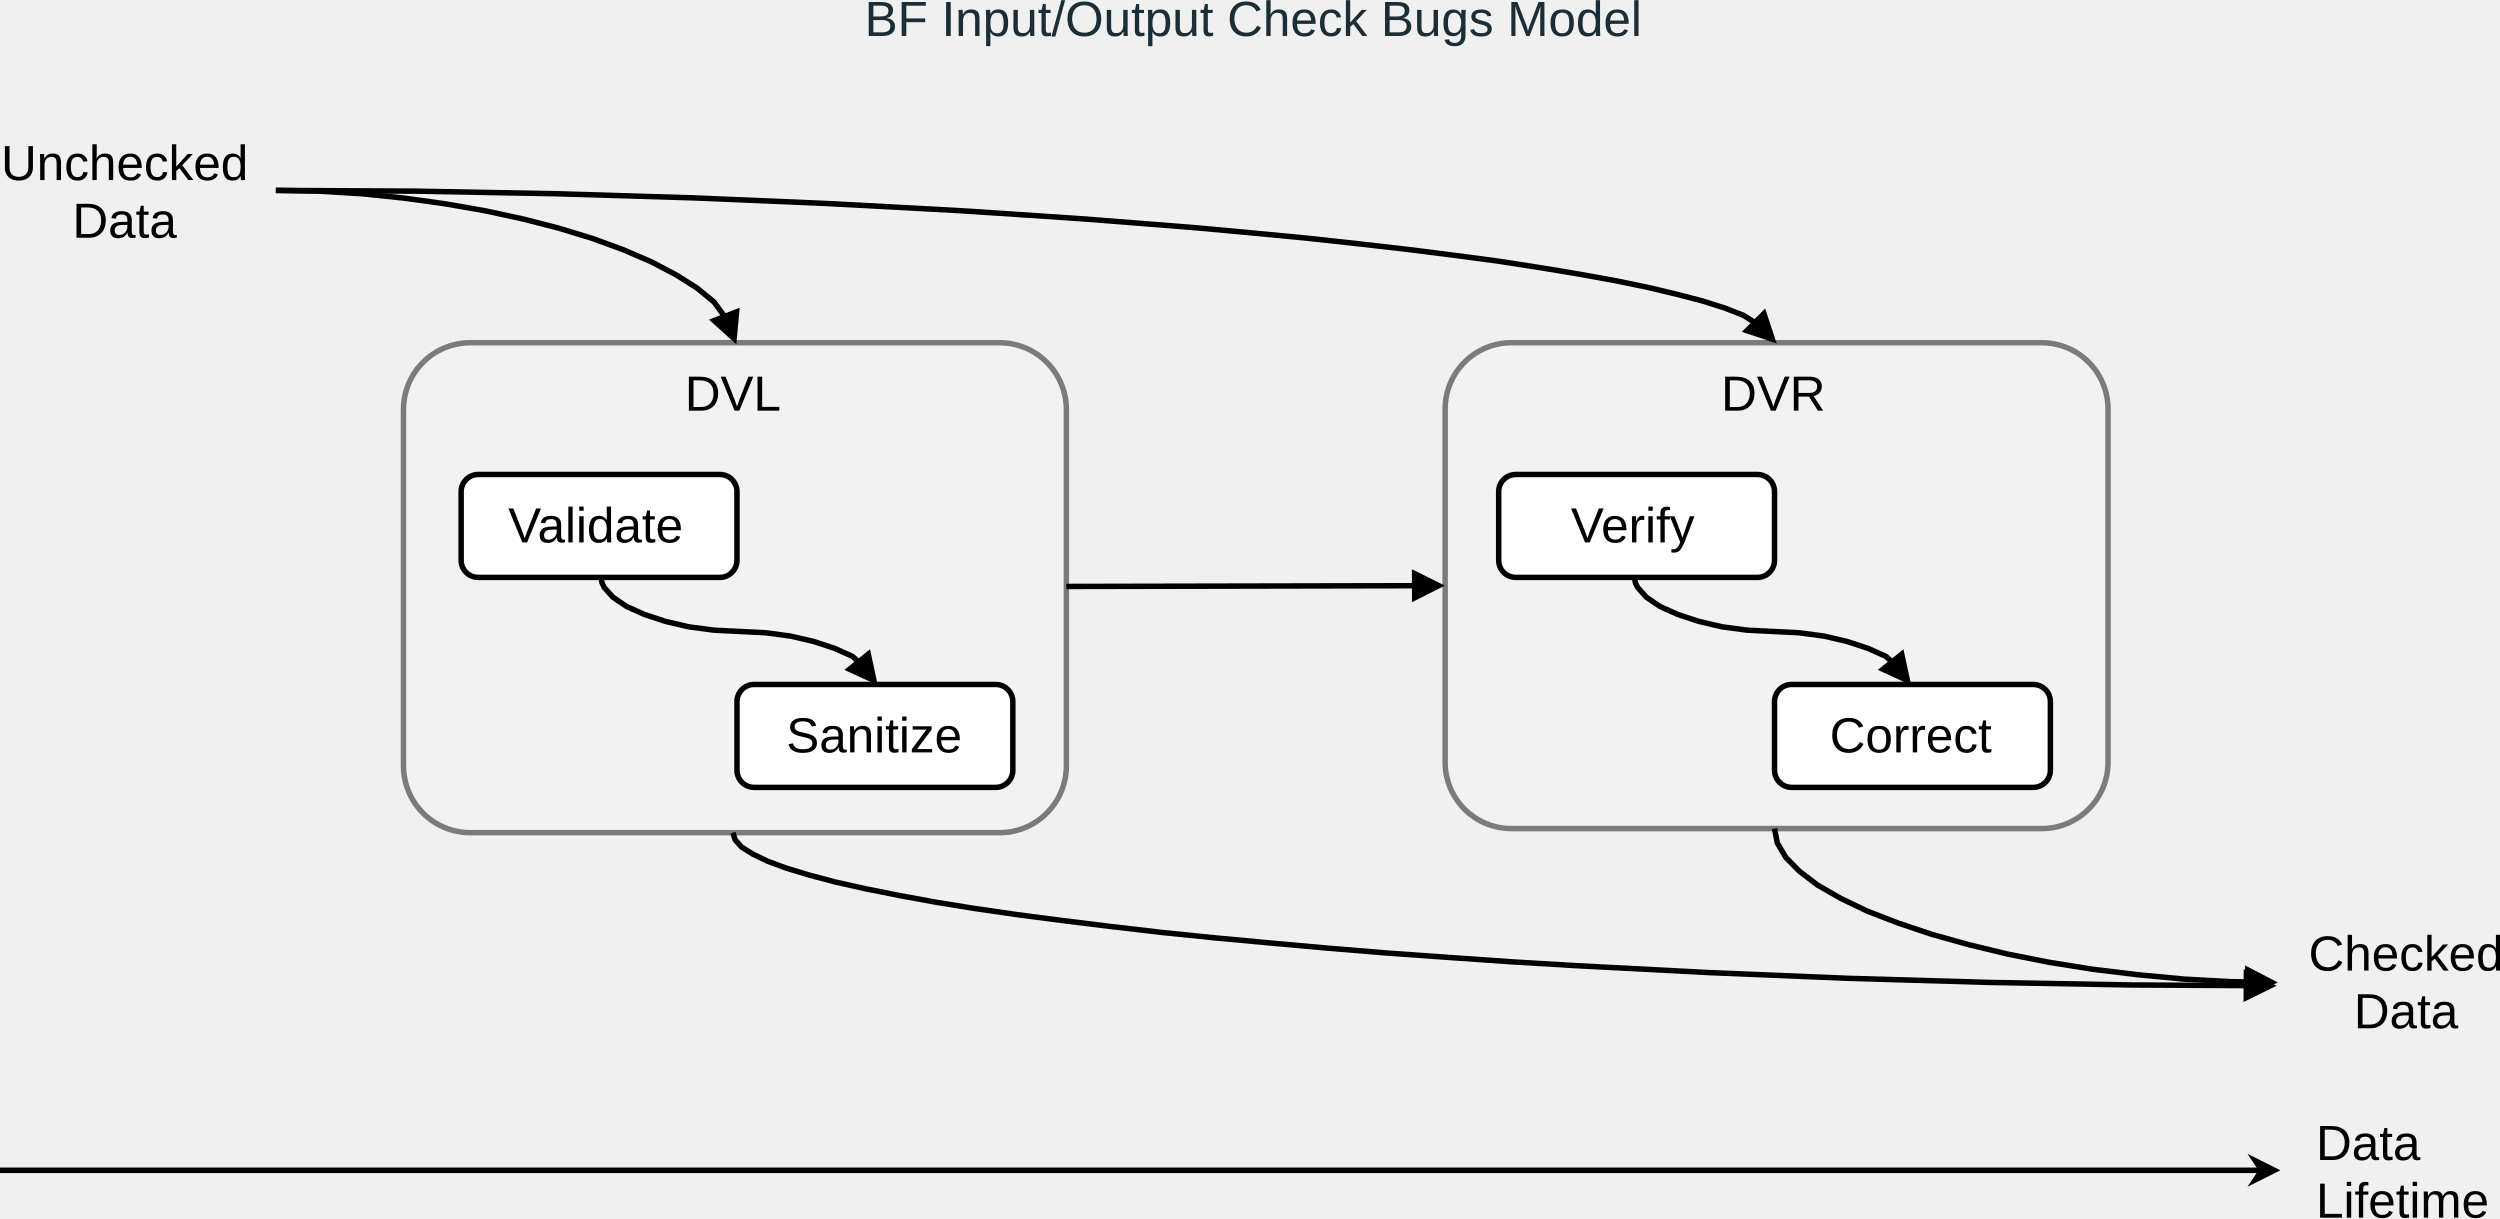
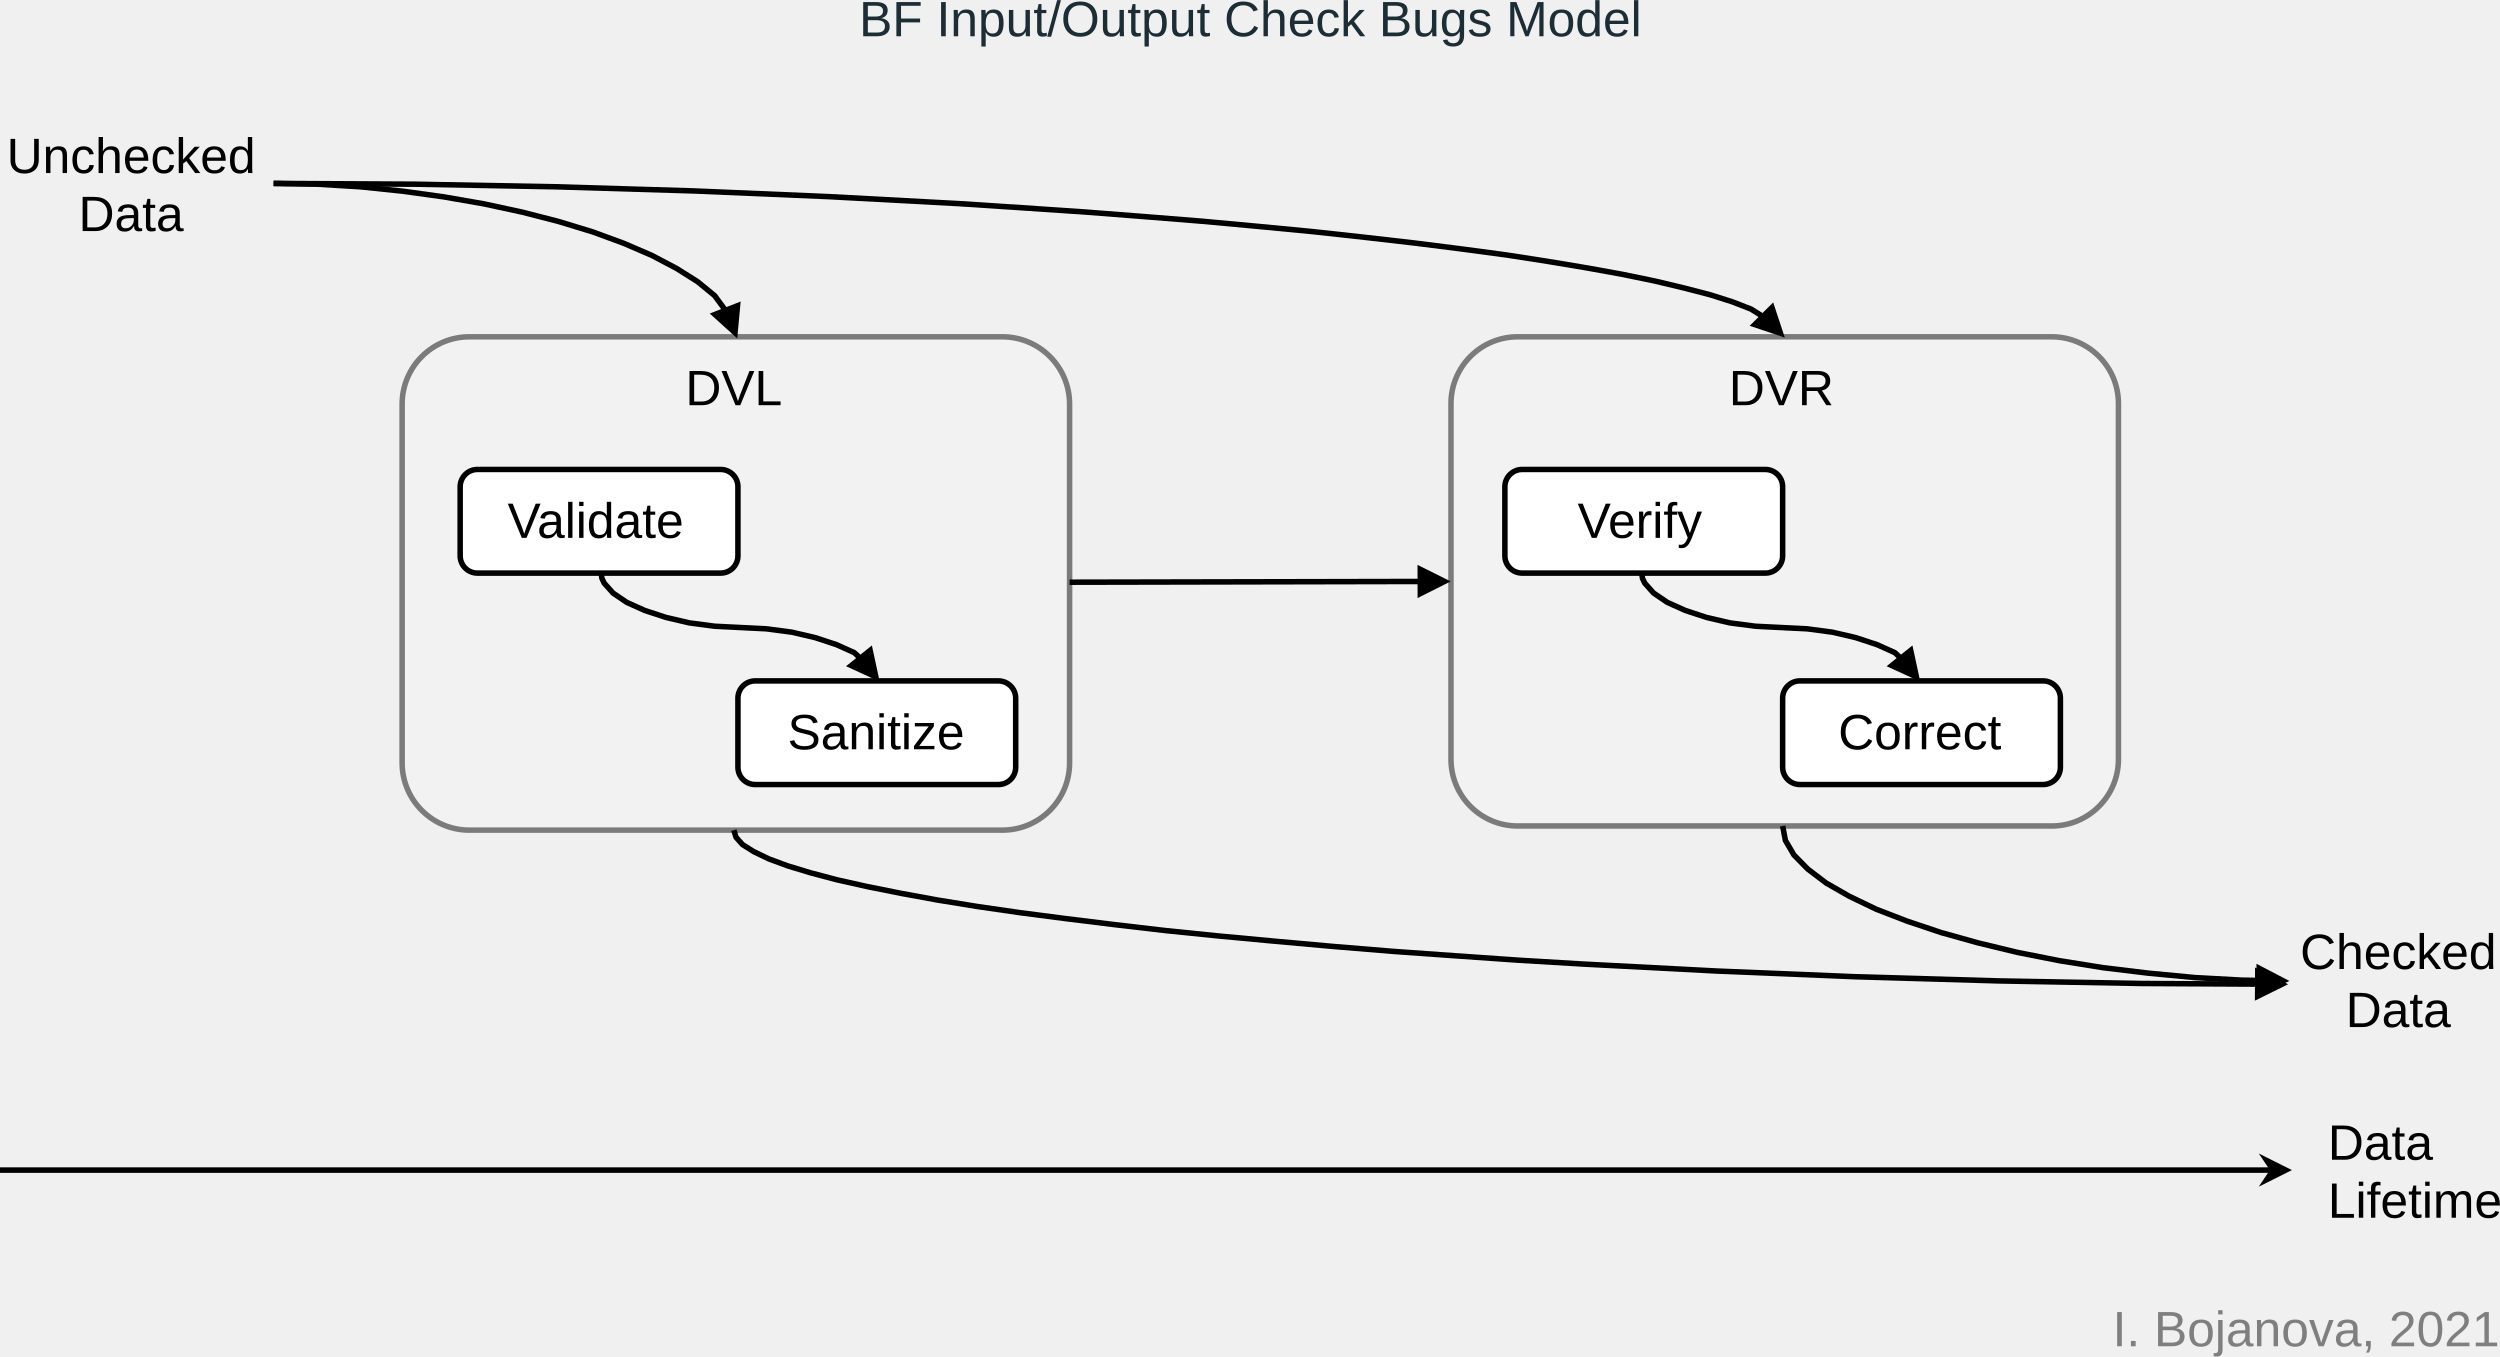
- <svg xmlns="http://www.w3.org/2000/svg" width="160.656mm" height="78.286mm" viewBox="0 0 160.656 78.286" version="1.1" id="svg1">
+ <svg xmlns="http://www.w3.org/2000/svg" width="159.554mm" height="86.59mm" viewBox="0 0 159.554 86.59" version="1.1" id="svg1">
  <defs id="defs1">
    <clipPath id="clip0">
-       <rect x="227" y="13" width="776" height="765" id="rect1" />
+       <rect x="201" y="20" width="837" height="549" id="rect1" />
+     </clipPath>
+     <clipPath id="clip0-7">
+       <rect x="201" y="140" width="837" height="587" id="rect1-6" />
    </clipPath>
    <clipPath id="clip0-3">
-       <rect x="75" y="8" width="780" height="752" id="rect1-0" />
+       <rect x="76" y="130" width="763" height="769" id="rect1-1" />
+     </clipPath>
+     <clipPath id="clip0-73">
+       <rect x="80" y="63" width="935" height="590" id="rect1-5" />
    </clipPath>
    <clipPath id="clip0-5">
-       <rect x="75" y="8" width="780" height="752" id="rect1-9" />
+       <rect x="134" y="117" width="713" height="777" id="rect1-3" />
    </clipPath>
-     <clipPath id="clip0-36">
-       <rect x="216" y="107" width="631" height="315" id="rect1-5" />
+     <clipPath id="clip0-8">
+       <rect x="77" y="89" width="762" height="805" id="rect1-8" />
+     </clipPath>
+     <clipPath id="clip0-1">
+       <rect x="219" y="229" width="618" height="343" id="rect1-82" />
    </clipPath>
  </defs>
-   <g id="layer1" transform="translate(-24.84257,-8.617691)">
-     <g clip-path="url(#clip0-36)" transform="matrix(0.2645833,0,0,0.2645833,-34.29181,-21.8776)" id="g16">
-       <path d="m 321.5,214.728 c 0,-8.962 7.266,-16.228 16.228,-16.228 h 128.544 c 8.963,0 16.228,7.266 16.228,16.228 v 86.544 c 0,8.962 -7.265,16.228 -16.228,16.228 H 337.728 c -8.962,0 -16.228,-7.266 -16.228,-16.228 z" stroke="#7b7b7b" stroke-width="1.333" stroke-miterlimit="8" fill="#f2f2f2" fill-rule="evenodd" id="path1" />
-       <text font-family="Arial, Arial_MSFontService, sans-serif" font-weight="400" font-size="12px" transform="translate(389.832,215)" id="text1">DVL</text>
-       <path d="m 335.5,234.667 c 0,-2.301 1.866,-4.167 4.167,-4.167 h 58.666 c 2.302,0 4.167,1.866 4.167,4.167 v 16.666 c 0,2.302 -1.865,4.167 -4.167,4.167 h -58.666 c -2.301,0 -4.167,-1.865 -4.167,-4.167 z" stroke="#000000" stroke-width="1.333" stroke-miterlimit="8" fill="#ffffff" fill-rule="evenodd" id="path2" />
-       <text font-family="Arial, Arial_MSFontService, sans-serif" font-weight="400" font-size="12px" transform="translate(346.94,247)" id="text2">Validate</text>
-       <path d="m 402.5,285.667 c 0,-2.301 1.866,-4.167 4.167,-4.167 h 58.666 c 2.302,0 4.167,1.866 4.167,4.167 v 16.666 c 0,2.302 -1.865,4.167 -4.167,4.167 h -58.666 c -2.301,0 -4.167,-1.865 -4.167,-4.167 z" stroke="#000000" stroke-width="1.333" stroke-miterlimit="8" fill="#ffffff" fill-rule="evenodd" id="path3" />
-       <text font-family="Arial, Arial_MSFontService, sans-serif" font-weight="400" font-size="12px" transform="translate(414.473,298)" id="text3">Sanitize</text>
-       <path d="m 0.099,-0.659 1.25,0.188 c 0.065,0.01 0.127,0.029 0.186,0.057 l 1.188,0.562 c 0.058,0.027 0.111,0.063 0.159,0.106 l 2.375,2.125 c 0.04,0.036 0.076,0.077 0.107,0.122 l 2.25,3.312 C 7.636,5.845 7.655,5.879 7.671,5.914 l 1.938,4.313 1.713,5.19 1.329,5.682 0.824,6.189 0.317,6.304 0.312,6.25 0.808,6.071 1.301,5.561 1.671,5.068 1.912,4.248 -0.117,-0.178 1.807,1.964 -0.981,0.903 -1.807,-1.964 C 18.648,61.461 18.609,61.401 18.579,61.336 l -1.963,-4.377 -1.704,-5.182 -1.324,-5.689 -0.817,-6.179 -0.312,-6.25 -0.308,-6.196 -0.801,-6.061 -1.296,-5.568 -1.662,-5.06 -1.938,-4.312 0.057,0.101 -2.25,-3.312 0.107,0.122 -2.375,-2.125 L 2.152,1.352 0.965,0.79 1.151,0.847 -0.099,0.659 Z M 22.459,59.073 26.193,67.2 17.451,65.311 Z" transform="matrix(0,1,1,0,369.5,255.5)" id="path4" />
-       <path d="m 290.512,160.833 10.5,0.188 10.403,0.626 10.279,1.065 9.96,1.378 9.71,1.691 9.277,2.005 8.775,2.256 8.216,2.508 7.535,2.762 6.847,2.951 5.984,3.147 5.107,3.213 4.192,3.424 c 0.043,0.035 0.082,0.075 0.114,0.12 l 3.04,4.118 -1.073,0.791 -3.039,-4.118 0.114,0.121 -4.058,-3.327 -5.018,-3.162 -5.891,-3.103 -6.778,-2.924 -7.465,-2.738 -8.159,-2.492 -8.725,-2.244 -9.223,-1.995 -9.665,-1.684 -9.915,-1.372 -10.221,-1.06 -10.347,-0.624 -10.5,-0.187 z m 112.647,29.154 -0.827,8.906 -6.629,-6.005 z" id="path5" />
-       <path d="m 574.5,214.592 c 0,-8.887 7.205,-16.092 16.092,-16.092 h 128.816 c 8.888,0 16.092,7.205 16.092,16.092 v 85.816 c 0,8.888 -7.204,16.092 -16.092,16.092 H 590.592 c -8.887,0 -16.092,-7.204 -16.092,-16.092 z" stroke="#7b7b7b" stroke-width="1.333" stroke-miterlimit="8" fill="#f2f2f2" fill-rule="evenodd" id="path6" />
-       <text font-family="Arial, Arial_MSFontService, sans-serif" font-weight="400" font-size="12px" transform="translate(641.529,215)" id="text6">DVR</text>
-       <path d="m 587.5,234.667 c 0,-2.301 1.866,-4.167 4.167,-4.167 h 58.666 c 2.302,0 4.167,1.866 4.167,4.167 v 16.666 c 0,2.302 -1.865,4.167 -4.167,4.167 h -58.666 c -2.301,0 -4.167,-1.865 -4.167,-4.167 z" stroke="#000000" stroke-width="1.333" stroke-miterlimit="8" fill="#ffffff" fill-rule="evenodd" id="path7" />
-       <text font-family="Arial, Arial_MSFontService, sans-serif" font-weight="400" font-size="12px" transform="translate(605.046,247)" id="text7">Verify</text>
-       <path d="m 654.5,285.667 c 0,-2.301 1.866,-4.167 4.167,-4.167 h 58.666 c 2.302,0 4.167,1.866 4.167,4.167 v 16.666 c 0,2.302 -1.865,4.167 -4.167,4.167 h -58.666 c -2.301,0 -4.167,-1.865 -4.167,-4.167 z" stroke="#000000" stroke-width="1.333" stroke-miterlimit="8" fill="#ffffff" fill-rule="evenodd" id="path8" />
-       <text font-family="Arial, Arial_MSFontService, sans-serif" font-weight="400" font-size="12px" transform="translate(667.912,298)" id="text8">Correct</text>
-       <path d="m 0.099,-0.659 1.25,0.188 c 0.065,0.01 0.127,0.029 0.186,0.057 l 1.188,0.562 c 0.058,0.027 0.111,0.063 0.159,0.106 l 2.375,2.125 c 0.04,0.036 0.076,0.077 0.107,0.122 l 2.25,3.312 C 7.636,5.845 7.655,5.879 7.671,5.914 l 1.938,4.313 1.713,5.19 1.329,5.682 0.824,6.189 0.317,6.304 0.312,6.25 0.808,6.071 1.301,5.561 1.671,5.068 1.912,4.248 -0.117,-0.178 1.807,1.964 -0.981,0.903 -1.807,-1.964 C 18.648,61.461 18.609,61.401 18.579,61.336 l -1.963,-4.377 -1.704,-5.182 -1.324,-5.689 -0.817,-6.179 -0.312,-6.25 -0.308,-6.196 -0.801,-6.061 -1.296,-5.568 -1.662,-5.06 -1.938,-4.312 0.057,0.101 -2.25,-3.312 0.107,0.122 -2.375,-2.125 L 2.152,1.352 0.965,0.79 1.151,0.847 -0.099,0.659 Z M 22.459,59.073 26.193,67.2 17.451,65.311 Z" transform="matrix(0,1,1,0,620.5,255.5)" id="path9" />
-       <text font-family="Arial, Arial_MSFontService, sans-serif" font-weight="400" font-size="12px" transform="translate(223.764,159)" id="text9">Unchecked</text>
-       <text font-family="Arial, Arial_MSFontService, sans-serif" font-weight="400" font-size="12px" transform="translate(241.097,173)" id="text10">Data</text>
-       <path d="m 769.762,355.31 -28.459,-0.152 -34.821,-0.625 -34.319,-1.001 -33.446,-1.375 -32.382,-1.688 -15.693,-0.938 -15.256,-1.062 -14.939,-1.063 -14.445,-1.188 -13.942,-1.25 -13.44,-1.251 -12.943,-1.313 -12.322,-1.438 -11.692,-1.438 -11.067,-1.438 -10.384,-1.502 -9.637,-1.564 -8.888,-1.627 -8.136,-1.627 -7.265,-1.628 -6.4,-1.694 -5.585,-1.694 -4.6,-1.7 -3.684,-1.775 -2.752,-1.723 c -0.053,-0.034 -0.101,-0.074 -0.143,-0.121 l -1.562,-1.75 c -0.063,-0.07 -0.11,-0.152 -0.138,-0.241 l -0.557,-1.741 1.27,-0.406 0.557,1.741 -0.138,-0.241 1.563,1.75 -0.143,-0.121 2.623,1.652 3.566,1.725 4.525,1.675 5.54,1.681 6.35,1.682 7.235,1.621 8.114,1.623 8.862,1.623 9.613,1.561 10.366,1.498 11.058,1.437 11.683,1.437 12.303,1.437 12.932,1.312 13.435,1.25 13.933,1.249 14.43,1.187 14.936,1.062 15.244,1.063 15.682,0.937 32.368,1.687 33.429,1.375 34.305,0.999 34.804,0.625 28.459,0.152 z m -1.309,-4.674 7.979,4.043 -8.021,3.957 z" id="path10" />
-       <path d="M 0.001,-0.667 85.27,-0.484 85.267,0.849 -0.001,0.667 Z M 83.944,-3.82 91.936,0.197 83.927,4.18 Z" transform="matrix(1,0,0,-1,482.5,257.697)" id="path11" />
-       <text font-family="Arial, Arial_MSFontService, sans-serif" font-weight="400" font-size="12px" transform="translate(784.211,351)" id="text11">Checked</text>
-       <text font-family="Arial, Arial_MSFontService, sans-serif" font-weight="400" font-size="12px" transform="translate(795.211,365)" id="text12">Data</text>
-       <path d="m 290.504,160.833 34.125,0.188 33.883,0.625 33.321,1 32.57,1.375 31.445,1.688 15.258,1.001 14.876,1 14.507,1.125 14.064,1.125 13.571,1.251 13.065,1.25 12.571,1.376 12.003,1.376 11.383,1.438 10.755,1.438 10.076,1.565 9.383,1.563 8.634,1.565 7.891,1.628 7.082,1.692 6.263,1.628 5.347,1.697 4.54,1.764 c 0.039,0.015 0.076,0.034 0.111,0.056 l 3.453,2.157 -0.706,1.131 -3.453,-2.157 0.111,0.056 -4.46,-1.736 -5.278,-1.678 -6.237,-1.622 -7.043,-1.683 -7.859,-1.621 -8.616,-1.561 -9.367,-1.562 -10.049,-1.56 -10.745,-1.437 -11.367,-1.437 -11.997,-1.374 -12.553,-1.374 -13.061,-1.25 -13.554,-1.249 -14.061,-1.125 -14.493,-1.125 -14.874,-1 -15.242,-0.999 -31.43,-1.687 -32.554,-1.375 -33.305,-1 -33.867,-0.625 -34.125,-0.187 z m 361.72,29.37 2.805,8.494 -8.478,-2.853 z" id="path12" />
-       <path d="m 770.059,354.433 -4.772,-0.079 -11.401,-0.626 -11.214,-1.064 -10.892,-1.314 -10.587,-1.691 -10.149,-2.005 -9.59,-2.318 -8.961,-2.506 -8.22,-2.76 -7.466,-2.885 -6.548,-3.146 -5.605,-3.21 -4.51,-3.423 c -0.025,-0.02 -0.05,-0.041 -0.072,-0.064 l -3.313,-3.375 c -0.038,-0.038 -0.071,-0.082 -0.098,-0.128 l -2.063,-3.5 c -0.038,-0.066 -0.066,-0.138 -0.08,-0.213 l -0.673,-3.5 1.31,-0.252 0.672,3.5 -0.08,-0.212 2.063,3.5 -0.099,-0.129 3.313,3.375 -0.073,-0.063 4.366,3.327 5.52,3.165 6.451,3.104 7.41,2.865 8.154,2.74 8.915,2.494 9.535,2.306 10.101,1.996 10.537,1.684 10.858,1.311 11.161,1.06 11.35,0.624 4.771,0.078 z m -1.257,-4.688 7.933,4.13 -8.064,3.869 z" id="path13" />
-       <path d="m 223.5,398.833 h 548.533 v 1.334 H 223.5 Z m 548.534,0.667 -2.667,-4 8,4 -8,4 z" id="path14" />
-       <text font-family="Arial, Arial_MSFontService, sans-serif" font-weight="400" font-size="12px" transform="translate(786.026,397)" id="text14">Data</text>
-       <text font-family="Arial, Arial_MSFontService, sans-serif" font-weight="400" font-size="12px" transform="translate(786.026,411)" id="text15">Lifetime</text>
-       <text fill="#1d2d35" font-family="Arial, Arial_MSFontService, sans-serif" font-weight="400" font-size="12px" transform="translate(433.513,124)" id="text16">BF Input/Output Check Bugs Model</text>
+   <g id="layer1" transform="translate(-95.13581,-159.8419)">
+     <g clip-path="url(#clip0-1)" transform="matrix(0.2645833,0,0,0.2645833,35.73685,97.06746)" id="g19">
+       <path d="m 321.5,334.728 c 0,-8.962 7.266,-16.228 16.228,-16.228 h 128.544 c 8.963,0 16.228,7.266 16.228,16.228 v 86.544 c 0,8.963 -7.265,16.228 -16.228,16.228 H 337.728 c -8.962,0 -16.228,-7.265 -16.228,-16.228 z" stroke="#7b7b7b" stroke-width="1.333" stroke-miterlimit="8" fill="#f2f2f2" fill-rule="evenodd" id="path1" />
+       <text font-family="Arial, Arial_MSFontService, sans-serif" font-weight="400" font-size="12px" transform="translate(389.832,335)" id="text1">DVL</text>
+       <path d="m 335.5,354.667 c 0,-2.301 1.866,-4.167 4.167,-4.167 h 58.666 c 2.302,0 4.167,1.866 4.167,4.167 v 16.666 c 0,2.302 -1.865,4.167 -4.167,4.167 h -58.666 c -2.301,0 -4.167,-1.865 -4.167,-4.167 z" stroke="#000000" stroke-width="1.333" stroke-miterlimit="8" fill="#ffffff" fill-rule="evenodd" id="path2" />
+       <text font-family="Arial, Arial_MSFontService, sans-serif" font-weight="400" font-size="12px" transform="translate(346.94,367)" id="text2">Validate</text>
+       <path d="m 402.5,405.667 c 0,-2.301 1.866,-4.167 4.167,-4.167 h 58.666 c 2.302,0 4.167,1.866 4.167,4.167 v 16.666 c 0,2.302 -1.865,4.167 -4.167,4.167 h -58.666 c -2.301,0 -4.167,-1.865 -4.167,-4.167 z" stroke="#000000" stroke-width="1.333" stroke-miterlimit="8" fill="#ffffff" fill-rule="evenodd" id="path3" />
+       <text font-family="Arial, Arial_MSFontService, sans-serif" font-weight="400" font-size="12px" transform="translate(414.473,418)" id="text3">Sanitize</text>
+       <path d="m 0.099,-0.659 1.25,0.188 c 0.065,0.01 0.127,0.029 0.186,0.057 l 1.188,0.562 c 0.058,0.027 0.111,0.063 0.159,0.106 l 2.375,2.125 c 0.04,0.036 0.076,0.077 0.107,0.122 l 2.25,3.312 C 7.636,5.845 7.655,5.879 7.671,5.914 l 1.938,4.313 1.713,5.19 1.329,5.682 0.824,6.189 0.317,6.304 0.312,6.25 0.808,6.071 1.301,5.561 1.671,5.068 1.912,4.248 -0.117,-0.178 1.807,1.964 -0.981,0.903 -1.807,-1.964 C 18.648,61.461 18.609,61.401 18.579,61.336 l -1.963,-4.377 -1.704,-5.182 -1.324,-5.689 -0.817,-6.179 -0.312,-6.25 -0.308,-6.196 -0.801,-6.061 -1.296,-5.568 -1.662,-5.06 -1.938,-4.312 0.057,0.101 -2.25,-3.312 0.107,0.122 -2.375,-2.125 L 2.152,1.352 0.965,0.79 1.151,0.847 -0.099,0.659 Z M 22.459,59.073 26.193,67.2 17.451,65.311 Z" transform="matrix(0,1,1,0,369.5,375.5)" id="path4" />
+       <path d="m 290.512,280.833 10.5,0.188 10.403,0.626 10.279,1.065 9.96,1.378 9.71,1.691 9.277,2.005 8.775,2.256 8.216,2.508 7.535,2.762 6.847,2.951 5.984,3.147 5.107,3.213 4.192,3.424 c 0.043,0.035 0.082,0.075 0.114,0.12 l 3.04,4.118 -1.073,0.791 -3.039,-4.118 0.114,0.121 -4.058,-3.327 -5.018,-3.162 -5.891,-3.103 -6.778,-2.924 -7.465,-2.738 -8.159,-2.492 -8.725,-2.244 -9.223,-1.995 -9.665,-1.684 -9.915,-1.372 -10.221,-1.06 -10.347,-0.624 -10.5,-0.187 z m 112.647,29.154 -0.827,8.906 -6.629,-6.004 z" id="path5" />
+       <path d="m 574.5,334.592 c 0,-8.887 7.205,-16.092 16.092,-16.092 h 128.816 c 8.888,0 16.092,7.205 16.092,16.092 v 85.816 c 0,8.888 -7.204,16.092 -16.092,16.092 H 590.592 c -8.887,0 -16.092,-7.204 -16.092,-16.092 z" stroke="#7b7b7b" stroke-width="1.333" stroke-miterlimit="8" fill="#f2f2f2" fill-rule="evenodd" id="path6" />
+       <text font-family="Arial, Arial_MSFontService, sans-serif" font-weight="400" font-size="12px" transform="translate(641.529,335)" id="text6">DVR</text>
+       <path d="m 587.5,354.667 c 0,-2.301 1.866,-4.167 4.167,-4.167 h 58.666 c 2.302,0 4.167,1.866 4.167,4.167 v 16.666 c 0,2.302 -1.865,4.167 -4.167,4.167 h -58.666 c -2.301,0 -4.167,-1.865 -4.167,-4.167 z" stroke="#000000" stroke-width="1.333" stroke-miterlimit="8" fill="#ffffff" fill-rule="evenodd" id="path7" />
+       <text font-family="Arial, Arial_MSFontService, sans-serif" font-weight="400" font-size="12px" transform="translate(605.046,367)" id="text7">Verify</text>
+       <path d="m 654.5,405.667 c 0,-2.301 1.866,-4.167 4.167,-4.167 h 58.666 c 2.302,0 4.167,1.866 4.167,4.167 v 16.666 c 0,2.302 -1.865,4.167 -4.167,4.167 h -58.666 c -2.301,0 -4.167,-1.865 -4.167,-4.167 z" stroke="#000000" stroke-width="1.333" stroke-miterlimit="8" fill="#ffffff" fill-rule="evenodd" id="path8" />
+       <text font-family="Arial, Arial_MSFontService, sans-serif" font-weight="400" font-size="12px" transform="translate(667.912,418)" id="text8">Correct</text>
+       <path d="m 0.099,-0.659 1.25,0.188 c 0.065,0.01 0.127,0.029 0.186,0.057 l 1.188,0.562 c 0.058,0.027 0.111,0.063 0.159,0.106 l 2.375,2.125 c 0.04,0.036 0.076,0.077 0.107,0.122 l 2.25,3.312 C 7.636,5.845 7.655,5.879 7.671,5.914 l 1.938,4.313 1.713,5.19 1.329,5.682 0.824,6.189 0.317,6.304 0.312,6.25 0.808,6.071 1.301,5.561 1.671,5.068 1.912,4.248 -0.117,-0.178 1.807,1.964 -0.981,0.903 -1.807,-1.964 C 18.648,61.461 18.609,61.401 18.579,61.336 l -1.963,-4.377 -1.704,-5.182 -1.324,-5.689 -0.817,-6.179 -0.312,-6.25 -0.308,-6.196 -0.801,-6.061 -1.296,-5.568 -1.662,-5.06 -1.938,-4.312 0.057,0.101 -2.25,-3.312 0.107,0.122 -2.375,-2.125 L 2.152,1.352 0.965,0.79 1.151,0.847 -0.099,0.659 Z M 22.459,59.073 26.193,67.2 17.451,65.311 Z" transform="matrix(0,1,1,0,620.5,375.5)" id="path9" />
+       <text font-family="Arial, Arial_MSFontService, sans-serif" font-weight="400" font-size="12px" transform="translate(226.115,279)" id="text9">Unchecked</text>
+       <text font-family="Arial, Arial_MSFontService, sans-serif" font-weight="400" font-size="12px" transform="translate(243.448,293)" id="text10">Data</text>
+       <path d="m 769.762,475.31 -28.459,-0.152 -34.82,-0.625 -34.32,-1.001 -33.446,-1.375 -32.382,-1.688 -15.693,-0.938 -15.256,-1.062 -14.939,-1.063 -14.445,-1.188 -13.942,-1.251 -13.44,-1.25 -12.943,-1.313 -12.322,-1.438 -11.692,-1.438 -11.067,-1.438 -10.384,-1.502 -9.637,-1.564 -8.888,-1.627 -8.136,-1.627 -7.265,-1.629 -6.4,-1.693 -5.585,-1.694 -4.6,-1.7 -3.684,-1.775 -2.752,-1.723 c -0.053,-0.034 -0.101,-0.074 -0.143,-0.121 l -1.562,-1.75 c -0.063,-0.07 -0.109,-0.152 -0.138,-0.241 l -0.557,-1.741 1.27,-0.406 0.557,1.741 -0.138,-0.241 1.563,1.75 -0.143,-0.121 2.623,1.652 3.566,1.725 4.525,1.675 5.54,1.681 6.35,1.681 7.235,1.622 8.114,1.623 8.862,1.623 9.613,1.561 10.366,1.498 11.058,1.437 11.683,1.437 12.303,1.437 12.932,1.312 13.435,1.249 13.933,1.25 14.43,1.187 14.936,1.062 15.244,1.062 15.682,0.938 32.368,1.687 33.429,1.375 34.305,0.999 34.805,0.625 28.458,0.152 z m -1.309,-4.674 7.979,4.042 -8.021,3.958 z" id="path10" />
+       <path d="M 0.001,-0.667 85.27,-0.484 85.267,0.849 -0.001,0.667 Z M 83.944,-3.82 91.936,0.197 83.927,4.18 Z" transform="matrix(1,0,0,-1,482.5,377.697)" id="path11" />
+       <text font-family="Arial, Arial_MSFontService, sans-serif" font-weight="400" font-size="12px" transform="translate(779.331,471)" id="text11">Checked</text>
+       <text font-family="Arial, Arial_MSFontService, sans-serif" font-weight="400" font-size="12px" transform="translate(790.331,485)" id="text12">Data</text>
+       <path d="m 290.504,280.833 34.125,0.188 33.883,0.625 33.321,1 32.57,1.375 31.445,1.688 15.258,1.001 14.876,1 14.507,1.125 14.064,1.126 13.571,1.25 13.065,1.25 12.571,1.376 12.003,1.376 11.383,1.438 10.755,1.438 10.076,1.565 9.383,1.563 8.634,1.565 7.891,1.628 7.082,1.692 6.263,1.628 5.347,1.697 4.54,1.764 c 0.039,0.015 0.076,0.034 0.111,0.056 l 3.453,2.157 -0.706,1.131 -3.453,-2.157 0.111,0.056 -4.46,-1.736 -5.278,-1.678 -6.237,-1.622 -7.043,-1.683 -7.859,-1.621 -8.616,-1.561 -9.367,-1.562 -10.049,-1.56 -10.745,-1.437 -11.367,-1.437 -11.997,-1.374 -12.553,-1.374 -13.061,-1.25 -13.554,-1.249 -14.061,-1.125 -14.493,-1.125 -14.874,-1 -15.242,-0.999 -31.43,-1.687 -32.554,-1.375 -33.305,-1 -33.867,-0.625 -34.125,-0.187 z m 361.72,29.371 2.805,8.493 -8.478,-2.852 z" id="path12" />
+       <path d="m 770.059,474.432 -4.772,-0.078 -11.401,-0.626 -11.214,-1.064 -10.892,-1.314 -10.587,-1.691 -10.149,-2.005 -9.59,-2.318 -8.961,-2.506 -8.22,-2.76 -7.466,-2.885 -6.548,-3.146 -5.605,-3.21 -4.51,-3.423 c -0.025,-0.02 -0.049,-0.041 -0.072,-0.064 l -3.312,-3.375 c -0.038,-0.039 -0.072,-0.082 -0.099,-0.128 l -2.062,-3.5 c -0.039,-0.066 -0.066,-0.138 -0.081,-0.213 l -0.673,-3.5 1.31,-0.252 0.673,3.5 -0.081,-0.212 2.063,3.5 -0.099,-0.129 3.313,3.375 -0.073,-0.063 4.366,3.327 5.52,3.165 6.451,3.104 7.41,2.865 8.154,2.74 8.915,2.494 9.535,2.306 10.101,1.996 10.537,1.684 10.858,1.311 11.161,1.06 11.35,0.624 4.772,0.078 z m -1.257,-4.687 7.933,4.13 -8.064,3.869 z" id="path13" />
+       <path d="m 224.5,518.833 h 547.523 v 1.334 H 224.5 Z m 547.524,0.667 -2.667,-4 8,4 -8,4 z" id="path14" />
+       <text font-family="Arial, Arial_MSFontService, sans-serif" font-weight="400" font-size="12px" transform="translate(786.026,517)" id="text14">Data</text>
+       <text font-family="Arial, Arial_MSFontService, sans-serif" font-weight="400" font-size="12px" transform="translate(786.026,531)" id="text15">L</text>
+       <text font-family="Arial, Arial_MSFontService, sans-serif" font-weight="400" font-size="12px" transform="translate(792.693,531)" id="text16">ifetime</text>
+       <text fill="#1d2d35" font-family="Arial, Arial_MSFontService, sans-serif" font-weight="400" font-size="12px" transform="translate(431.731,246)" id="text17">BF Input/Output Check Bugs Model</text>
+       <text fill="#7f7f7f" font-family="Arial, Arial_MSFontService, sans-serif" font-weight="400" font-size="12px" transform="translate(734.078,562)" id="text18">I. Bojanova,</text>
+       <text fill="#7f7f7f" font-family="Arial, Arial_MSFontService, sans-serif" font-weight="400" font-size="12px" transform="translate(800.745,562)" id="text19">2021</text>
    </g>
  </g>
</svg>
